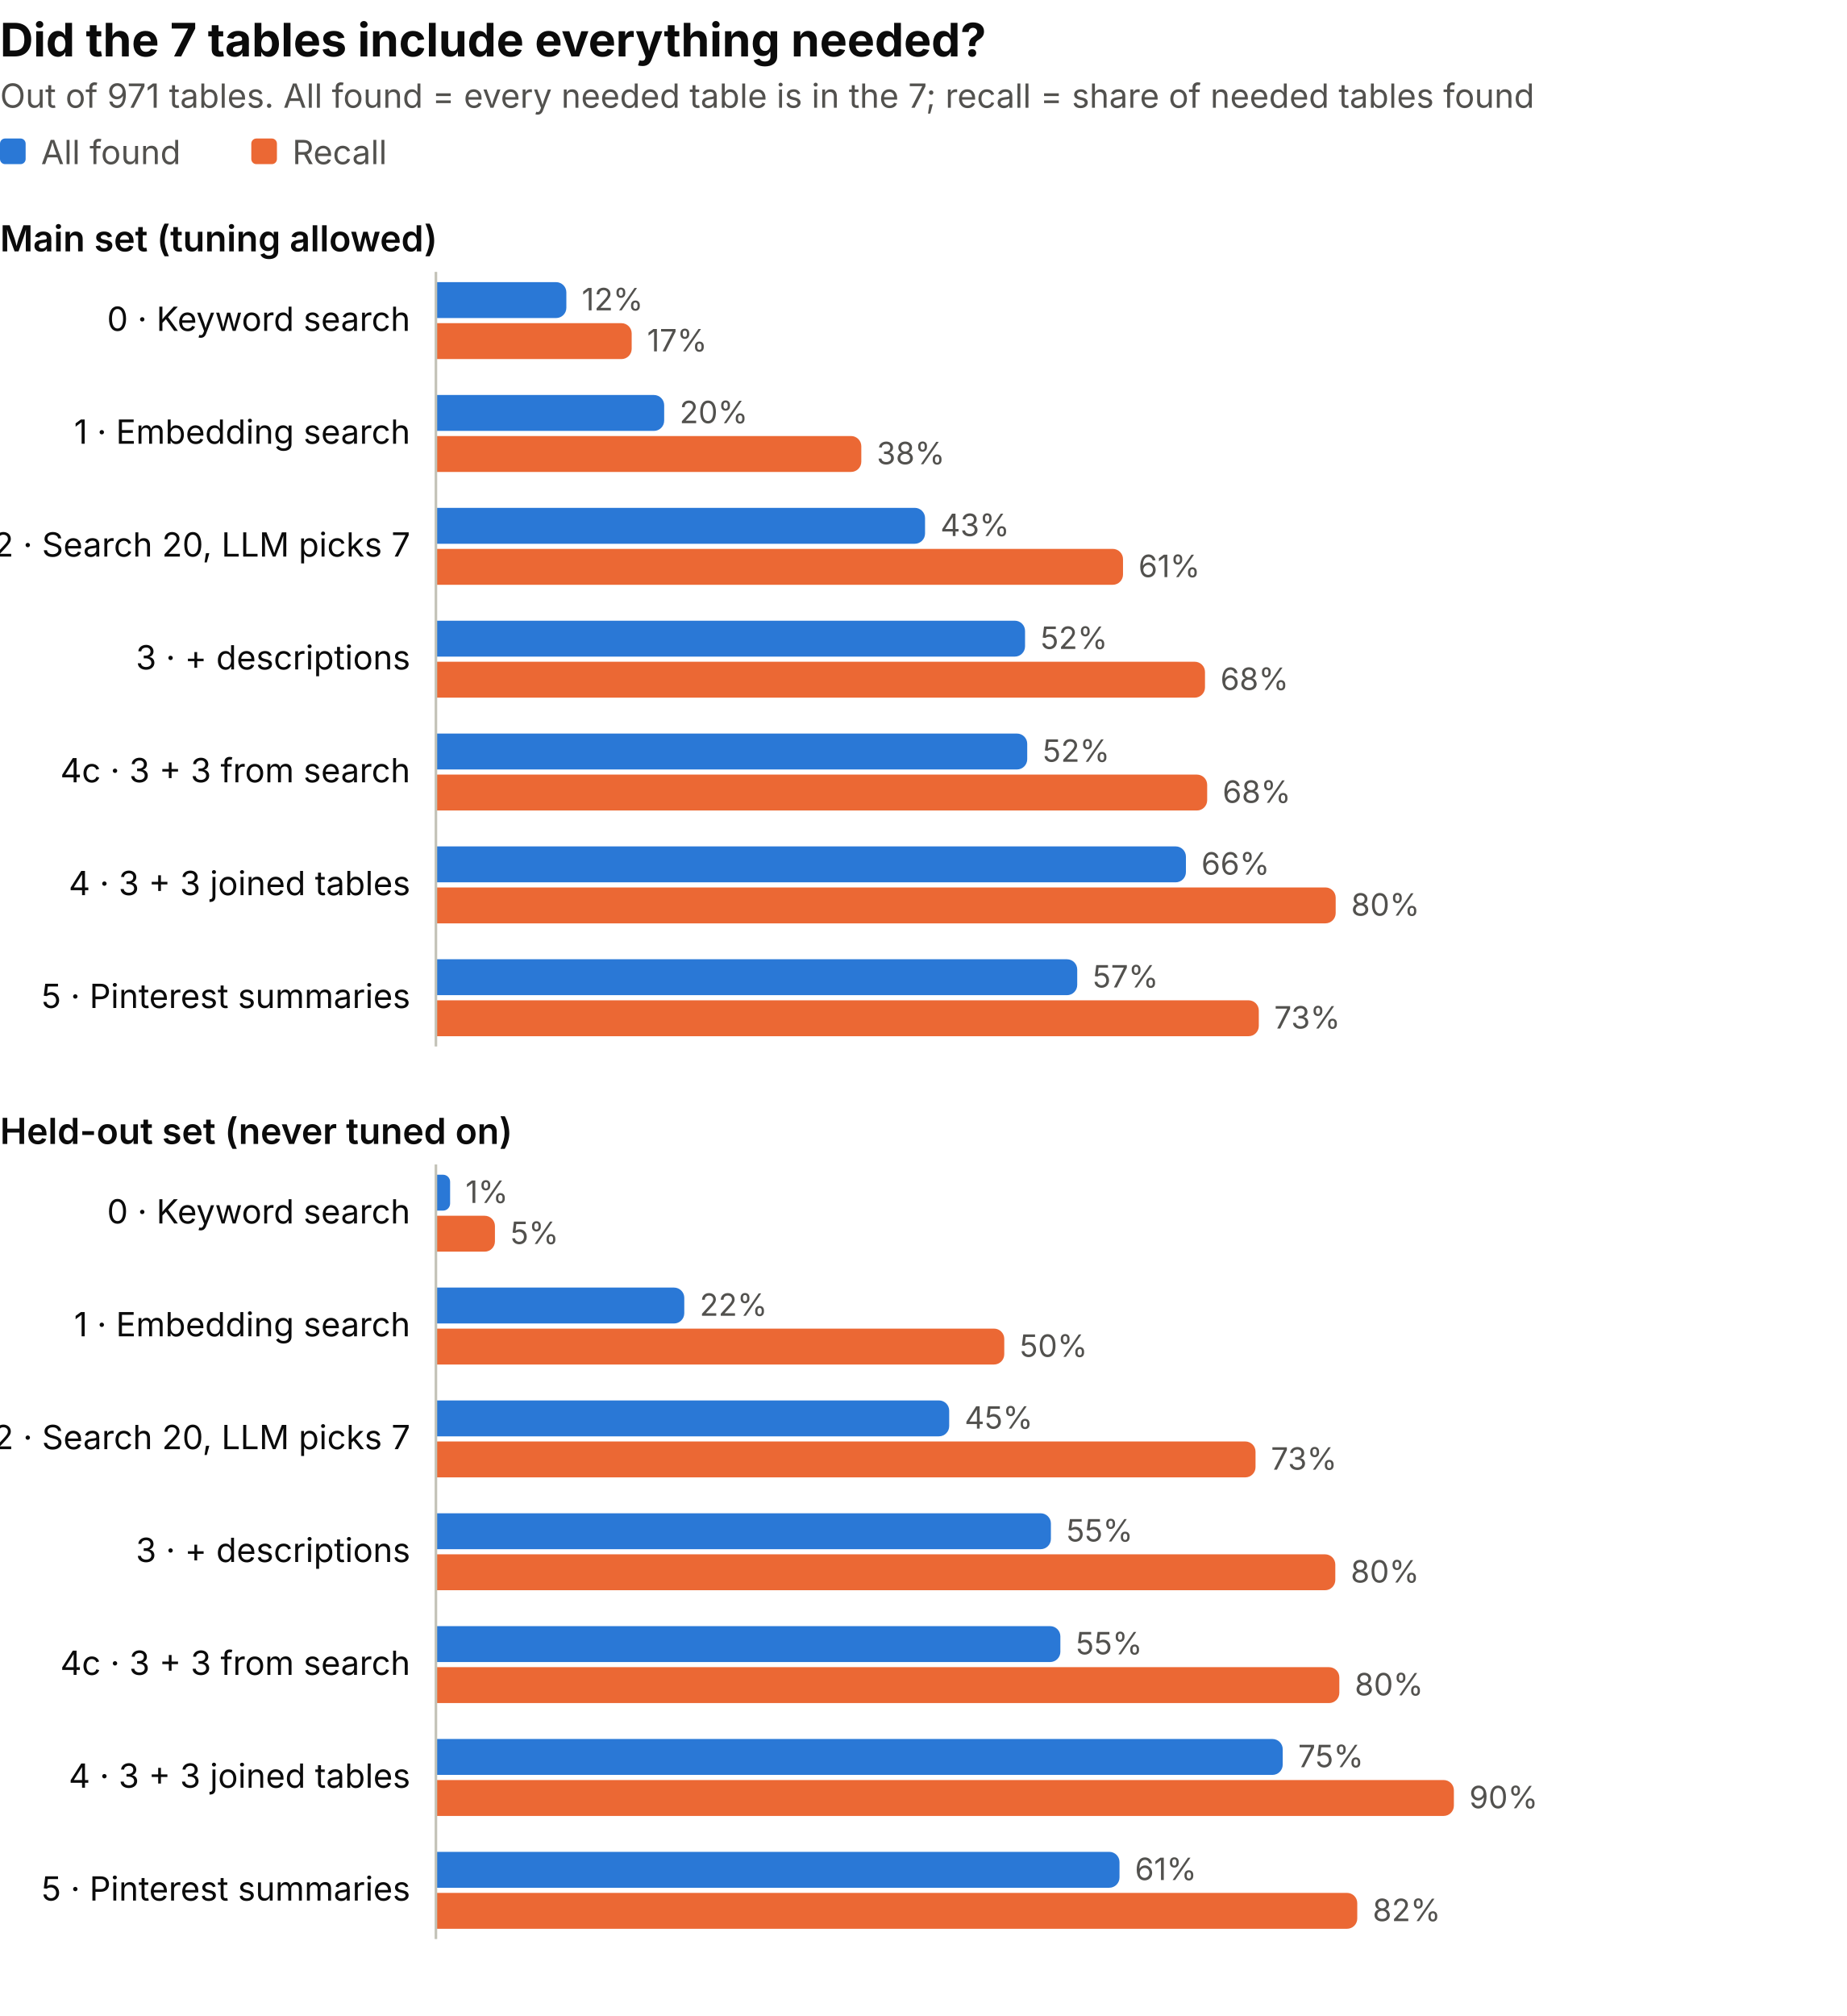
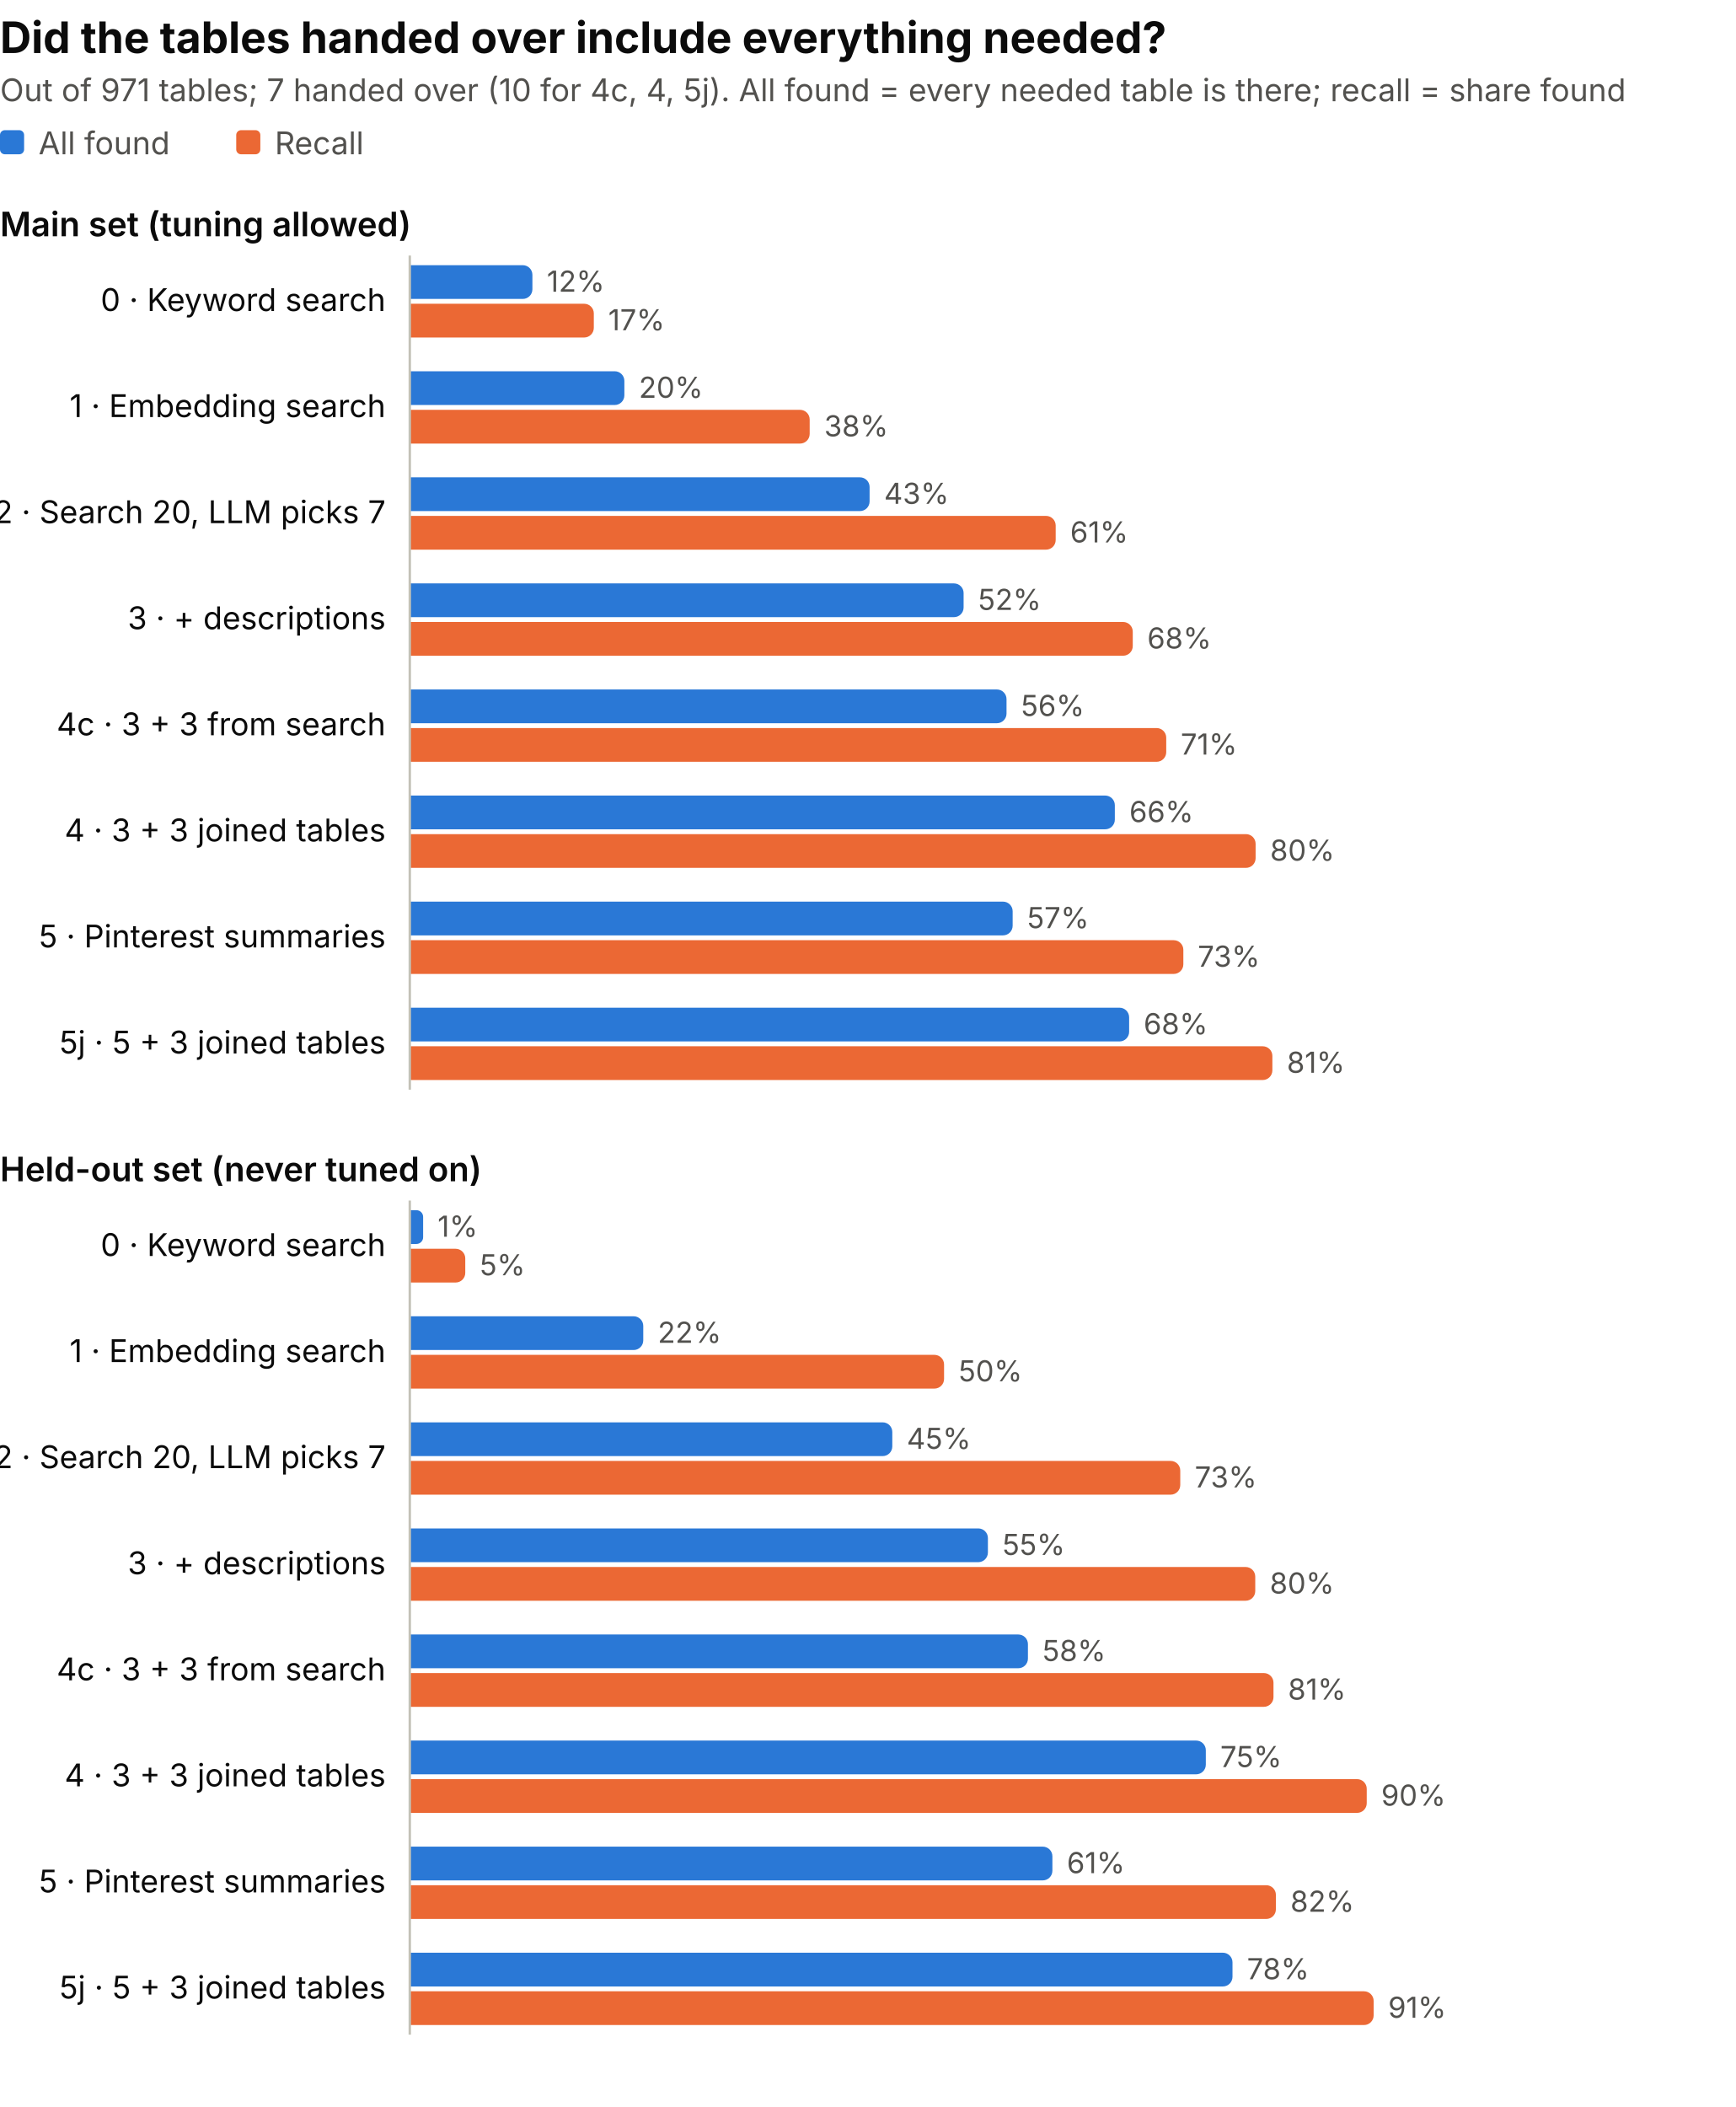
- <svg xmlns="http://www.w3.org/2000/svg" width="720" height="786" viewBox="0 0 720 786" role="img" aria-label="Did the 7 tables include everything needed?">
+ <svg xmlns="http://www.w3.org/2000/svg" width="720" height="874" viewBox="0 0 720 874" role="img" aria-label="Did the tables handed over include everything needed?">
  <style>text{font-family:system-ui, -apple-system, "Segoe UI", sans-serif;font-variant-numeric:tabular-nums} .s1{fill:#2a78d6} .s2{fill:#eb6834} .s3{fill:#1baf7a} .muted{fill:#898781} .ink{fill:#0b0b0b} .ink2{fill:#52514e} .axis{stroke:#c3c2b7} .grid{stroke:#e1e0d9} .ref{stroke:#52514e} @media (prefers-color-scheme: dark) { .s1{fill:#3987e5} .s2{fill:#d95926} .s3{fill:#199e70} .muted{fill:#898781} .ink{fill:#f0efec} .ink2{fill:#c3c2b7} .axis{stroke:#383835} .grid{stroke:#2c2c2a} .ref{stroke:#c3c2b7} }</style>
-   <text x="0" y="22" font-size="18" font-weight="700" class="ink">Did the 7 tables include everything needed?</text>
-   <text x="0" y="42" font-size="13" class="ink2">Out of 971 tables. All found = every needed table is in the 7; recall = share of needed tables found</text>
+   <text x="0" y="22" font-size="18" font-weight="700" class="ink">Did the tables handed over include everything needed?</text>
+   <text x="0" y="42" font-size="13" class="ink2">Out of 971 tables; 7 handed over (10 for 4c, 4, 5j). All found = every needed table is there; recall = share found</text>
  <rect x="0" y="54" width="10" height="10" rx="2" class="s1" />
  <text x="16" y="64" font-size="13" class="ink2">All found</text>
  <rect x="98" y="54" width="10" height="10" rx="2" class="s2" />
  <text x="114" y="64" font-size="13" class="ink2">Recall</text>
  <text x="0" y="98" font-size="14" font-weight="600" class="ink">Main set (tuning allowed)</text>
  <text x="160" y="129.0" font-size="13" text-anchor="end" class="ink">0 · Keyword search</text>
  <path d="M170,110 H216.867 A4,4 0 0 1 220.867,114 V120 A4,4 0 0 1 216.867,124 H170 Z" class="s1" />
  <text x="226.867" y="121" font-size="12" class="ink2">12%</text>
  <path d="M170,126 H242.343 A4,4 0 0 1 246.343,130 V136 A4,4 0 0 1 242.343,140 H170 Z" class="s2" />
  <text x="252.343" y="137" font-size="12" class="ink2">17%</text>
  <text x="160" y="173.0" font-size="13" text-anchor="end" class="ink">1 · Embedding search</text>
  <path d="M170,154 H255.017 A4,4 0 0 1 259.017,158 V164 A4,4 0 0 1 255.017,168 H170 Z" class="s1" />
  <text x="265.017" y="165" font-size="12" class="ink2">20%</text>
  <path d="M170,170 H331.893 A4,4 0 0 1 335.893,174 V180 A4,4 0 0 1 331.893,184 H170 Z" class="s2" />
  <text x="341.893" y="181" font-size="12" class="ink2">38%</text>
  <text x="160" y="217.0" font-size="13" text-anchor="end" class="ink">2 · Search 20, LLM picks 7</text>
  <path d="M170,198 H356.751 A4,4 0 0 1 360.751,202 V208 A4,4 0 0 1 356.751,212 H170 Z" class="s1" />
  <text x="366.751" y="209" font-size="12" class="ink2">43%</text>
  <path d="M170,214 H433.952 A4,4 0 0 1 437.952,218 V224 A4,4 0 0 1 433.952,228 H170 Z" class="s2" />
  <text x="443.952" y="225" font-size="12" class="ink2">61%</text>
  <text x="160" y="261.0" font-size="13" text-anchor="end" class="ink">3 · + descriptions</text>
  <path d="M170,242 H395.75 A4,4 0 0 1 399.75,246 V252 A4,4 0 0 1 395.75,256 H170 Z" class="s1" />
  <text x="405.75" y="253" font-size="12" class="ink2">52%</text>
  <path d="M170,258 H465.924 A4,4 0 0 1 469.924,262 V268 A4,4 0 0 1 465.924,272 H170 Z" class="s2" />
  <text x="475.924" y="269" font-size="12" class="ink2">68%</text>
  <text x="160" y="305.0" font-size="13" text-anchor="end" class="ink">4c · 3 + 3 from search</text>
-   <path d="M170,286 H396.597 A4,4 0 0 1 400.597,290 V296 A4,4 0 0 1 396.597,300 H170 Z" class="s1" />
-   <text x="406.597" y="297" font-size="12" class="ink2">52%</text>
-   <path d="M170,302 H466.772 A4,4 0 0 1 470.772,306 V312 A4,4 0 0 1 466.772,316 H170 Z" class="s2" />
-   <text x="476.772" y="313" font-size="12" class="ink2">68%</text>
+   <path d="M170,286 H413.553 A4,4 0 0 1 417.553,290 V296 A4,4 0 0 1 413.553,300 H170 Z" class="s1" />
+   <text x="423.553" y="297" font-size="12" class="ink2">56%</text>
+   <path d="M170,302 H479.809 A4,4 0 0 1 483.809,306 V312 A4,4 0 0 1 479.809,316 H170 Z" class="s2" />
+   <text x="489.809" y="313" font-size="12" class="ink2">71%</text>
  <text x="160" y="349.0" font-size="13" text-anchor="end" class="ink">4 · 3 + 3 joined tables</text>
  <path d="M170,330 H458.486 A4,4 0 0 1 462.486,334 V340 A4,4 0 0 1 458.486,344 H170 Z" class="s1" />
  <text x="468.486" y="341" font-size="12" class="ink2">66%</text>
  <path d="M170,346 H516.888 A4,4 0 0 1 520.888,350 V356 A4,4 0 0 1 516.888,360 H170 Z" class="s2" />
  <text x="526.888" y="357" font-size="12" class="ink2">80%</text>
  <text x="160" y="393.0" font-size="13" text-anchor="end" class="ink">5 · Pinterest summaries</text>
  <path d="M170,374 H416.096 A4,4 0 0 1 420.096,378 V384 A4,4 0 0 1 416.096,388 H170 Z" class="s1" />
  <text x="426.096" y="385" font-size="12" class="ink2">57%</text>
  <path d="M170,390 H486.91 A4,4 0 0 1 490.91,394 V400 A4,4 0 0 1 486.91,404 H170 Z" class="s2" />
  <text x="496.91" y="401" font-size="12" class="ink2">73%</text>
-   <line x1="170" y1="106" x2="170" y2="408" class="axis" stroke-width="1" />
-   <text x="0" y="446" font-size="14" font-weight="600" class="ink">Held-out set (never tuned on)</text>
-   <text x="160" y="477.0" font-size="13" text-anchor="end" class="ink">0 · Keyword search</text>
-   <path d="M170,458 H172.767 A2.767,2.767 0 0 1 175.535,460.767 V469.233 A2.767,2.767 0 0 1 172.767,472 H170 Z" class="s1" />
-   <text x="181.535" y="469" font-size="12" class="ink2">1%</text>
-   <path d="M170,474 H189.015 A4,4 0 0 1 193.015,478 V484 A4,4 0 0 1 189.015,488 H170 Z" class="s2" />
-   <text x="199.015" y="485" font-size="12" class="ink2">5%</text>
-   <text x="160" y="521.0" font-size="13" text-anchor="end" class="ink">1 · Embedding search</text>
-   <path d="M170,502 H262.855 A4,4 0 0 1 266.855,506 V512 A4,4 0 0 1 262.855,516 H170 Z" class="s1" />
-   <text x="272.855" y="513" font-size="12" class="ink2">22%</text>
-   <path d="M170,518 H387.644 A4,4 0 0 1 391.644,522 V528 A4,4 0 0 1 387.644,532 H170 Z" class="s2" />
-   <text x="397.644" y="529" font-size="12" class="ink2">50%</text>
-   <text x="160" y="565.0" font-size="13" text-anchor="end" class="ink">2 · Search 20, LLM picks 7</text>
-   <path d="M170,546 H366.168 A4,4 0 0 1 370.168,550 V556 A4,4 0 0 1 366.168,560 H170 Z" class="s1" />
-   <text x="376.168" y="557" font-size="12" class="ink2">45%</text>
-   <path d="M170,562 H485.631 A4,4 0 0 1 489.631,566 V572 A4,4 0 0 1 485.631,576 H170 Z" class="s2" />
-   <text x="495.631" y="573" font-size="12" class="ink2">73%</text>
-   <text x="160" y="609.0" font-size="13" text-anchor="end" class="ink">3 · + descriptions</text>
-   <path d="M170,590 H405.832 A4,4 0 0 1 409.832,594 V600 A4,4 0 0 1 405.832,604 H170 Z" class="s1" />
-   <text x="415.832" y="601" font-size="12" class="ink2">55%</text>
-   <path d="M170,606 H516.742 A4,4 0 0 1 520.742,610 V616 A4,4 0 0 1 516.742,620 H170 Z" class="s2" />
-   <text x="526.742" y="617" font-size="12" class="ink2">80%</text>
-   <text x="160" y="653.0" font-size="13" text-anchor="end" class="ink">4c · 3 + 3 from search</text>
-   <path d="M170,634 H409.522 A4,4 0 0 1 413.522,638 V644 A4,4 0 0 1 409.522,648 H170 Z" class="s1" />
-   <text x="419.522" y="645" font-size="12" class="ink2">55%</text>
-   <path d="M170,650 H518.31 A4,4 0 0 1 522.31,654 V660 A4,4 0 0 1 518.31,664 H170 Z" class="s2" />
-   <text x="528.31" y="661" font-size="12" class="ink2">80%</text>
-   <text x="160" y="697.0" font-size="13" text-anchor="end" class="ink">4 · 3 + 3 joined tables</text>
-   <path d="M170,678 H496.231 A4,4 0 0 1 500.231,682 V688 A4,4 0 0 1 496.231,692 H170 Z" class="s1" />
-   <text x="506.231" y="689" font-size="12" class="ink2">75%</text>
-   <path d="M170,694 H562.985 A4,4 0 0 1 566.985,698 V704 A4,4 0 0 1 562.985,708 H170 Z" class="s2" />
-   <text x="572.985" y="705" font-size="12" class="ink2">90%</text>
-   <text x="160" y="741.0" font-size="13" text-anchor="end" class="ink">5 · Pinterest summaries</text>
-   <path d="M170,722 H432.583 A4,4 0 0 1 436.583,726 V732 A4,4 0 0 1 432.583,736 H170 Z" class="s1" />
-   <text x="442.583" y="733" font-size="12" class="ink2">61%</text>
-   <path d="M170,738 H525.303 A4,4 0 0 1 529.303,742 V748 A4,4 0 0 1 525.303,752 H170 Z" class="s2" />
-   <text x="535.303" y="749" font-size="12" class="ink2">82%</text>
-   <line x1="170" y1="454" x2="170" y2="756" class="axis" stroke-width="1" />
+   <text x="160" y="437.0" font-size="13" text-anchor="end" class="ink">5j · 5 + 3 joined tables</text>
+   <path d="M170,418 H464.42 A4,4 0 0 1 468.42,422 V428 A4,4 0 0 1 464.42,432 H170 Z" class="s1" />
+   <text x="474.42" y="429" font-size="12" class="ink2">68%</text>
+   <path d="M170,434 H523.842 A4,4 0 0 1 527.842,438 V444 A4,4 0 0 1 523.842,448 H170 Z" class="s2" />
+   <text x="533.842" y="445" font-size="12" class="ink2">81%</text>
+   <line x1="170" y1="106" x2="170" y2="452" class="axis" stroke-width="1" />
+   <text x="0" y="490" font-size="14" font-weight="600" class="ink">Held-out set (never tuned on)</text>
+   <text x="160" y="521.0" font-size="13" text-anchor="end" class="ink">0 · Keyword search</text>
+   <path d="M170,502 H172.767 A2.767,2.767 0 0 1 175.535,504.767 V513.233 A2.767,2.767 0 0 1 172.767,516 H170 Z" class="s1" />
+   <text x="181.535" y="513" font-size="12" class="ink2">1%</text>
+   <path d="M170,518 H189.015 A4,4 0 0 1 193.015,522 V528 A4,4 0 0 1 189.015,532 H170 Z" class="s2" />
+   <text x="199.015" y="529" font-size="12" class="ink2">5%</text>
+   <text x="160" y="565.0" font-size="13" text-anchor="end" class="ink">1 · Embedding search</text>
+   <path d="M170,546 H262.855 A4,4 0 0 1 266.855,550 V556 A4,4 0 0 1 262.855,560 H170 Z" class="s1" />
+   <text x="272.855" y="557" font-size="12" class="ink2">22%</text>
+   <path d="M170,562 H387.644 A4,4 0 0 1 391.644,566 V572 A4,4 0 0 1 387.644,576 H170 Z" class="s2" />
+   <text x="397.644" y="573" font-size="12" class="ink2">50%</text>
+   <text x="160" y="609.0" font-size="13" text-anchor="end" class="ink">2 · Search 20, LLM picks 7</text>
+   <path d="M170,590 H366.168 A4,4 0 0 1 370.168,594 V600 A4,4 0 0 1 366.168,604 H170 Z" class="s1" />
+   <text x="376.168" y="601" font-size="12" class="ink2">45%</text>
+   <path d="M170,606 H485.631 A4,4 0 0 1 489.631,610 V616 A4,4 0 0 1 485.631,620 H170 Z" class="s2" />
+   <text x="495.631" y="617" font-size="12" class="ink2">73%</text>
+   <text x="160" y="653.0" font-size="13" text-anchor="end" class="ink">3 · + descriptions</text>
+   <path d="M170,634 H405.832 A4,4 0 0 1 409.832,638 V644 A4,4 0 0 1 405.832,648 H170 Z" class="s1" />
+   <text x="415.832" y="645" font-size="12" class="ink2">55%</text>
+   <path d="M170,650 H516.742 A4,4 0 0 1 520.742,654 V660 A4,4 0 0 1 516.742,664 H170 Z" class="s2" />
+   <text x="526.742" y="661" font-size="12" class="ink2">80%</text>
+   <text x="160" y="697.0" font-size="13" text-anchor="end" class="ink">4c · 3 + 3 from search</text>
+   <path d="M170,678 H422.436 A4,4 0 0 1 426.436,682 V688 A4,4 0 0 1 422.436,692 H170 Z" class="s1" />
+   <text x="432.436" y="689" font-size="12" class="ink2">58%</text>
+   <path d="M170,694 H524.305 A4,4 0 0 1 528.305,698 V704 A4,4 0 0 1 524.305,708 H170 Z" class="s2" />
+   <text x="534.305" y="705" font-size="12" class="ink2">81%</text>
+   <text x="160" y="741.0" font-size="13" text-anchor="end" class="ink">4 · 3 + 3 joined tables</text>
+   <path d="M170,722 H496.231 A4,4 0 0 1 500.231,726 V732 A4,4 0 0 1 496.231,736 H170 Z" class="s1" />
+   <text x="506.231" y="733" font-size="12" class="ink2">75%</text>
+   <path d="M170,738 H562.985 A4,4 0 0 1 566.985,742 V748 A4,4 0 0 1 562.985,752 H170 Z" class="s2" />
+   <text x="572.985" y="749" font-size="12" class="ink2">90%</text>
+   <text x="160" y="785.0" font-size="13" text-anchor="end" class="ink">5 · Pinterest summaries</text>
+   <path d="M170,766 H432.583 A4,4 0 0 1 436.583,770 V776 A4,4 0 0 1 432.583,780 H170 Z" class="s1" />
+   <text x="442.583" y="777" font-size="12" class="ink2">61%</text>
+   <path d="M170,782 H525.303 A4,4 0 0 1 529.303,786 V792 A4,4 0 0 1 525.303,796 H170 Z" class="s2" />
+   <text x="535.303" y="793" font-size="12" class="ink2">82%</text>
+   <text x="160" y="829.0" font-size="13" text-anchor="end" class="ink">5j · 5 + 3 joined tables</text>
+   <path d="M170,810 H507.3 A4,4 0 0 1 511.3,814 V820 A4,4 0 0 1 507.3,824 H170 Z" class="s1" />
+   <text x="517.3" y="821" font-size="12" class="ink2">78%</text>
+   <path d="M170,826 H565.856 A4,4 0 0 1 569.856,830 V836 A4,4 0 0 1 565.856,840 H170 Z" class="s2" />
+   <text x="575.856" y="837" font-size="12" class="ink2">91%</text>
+   <line x1="170" y1="498" x2="170" y2="844" class="axis" stroke-width="1" />
</svg>
